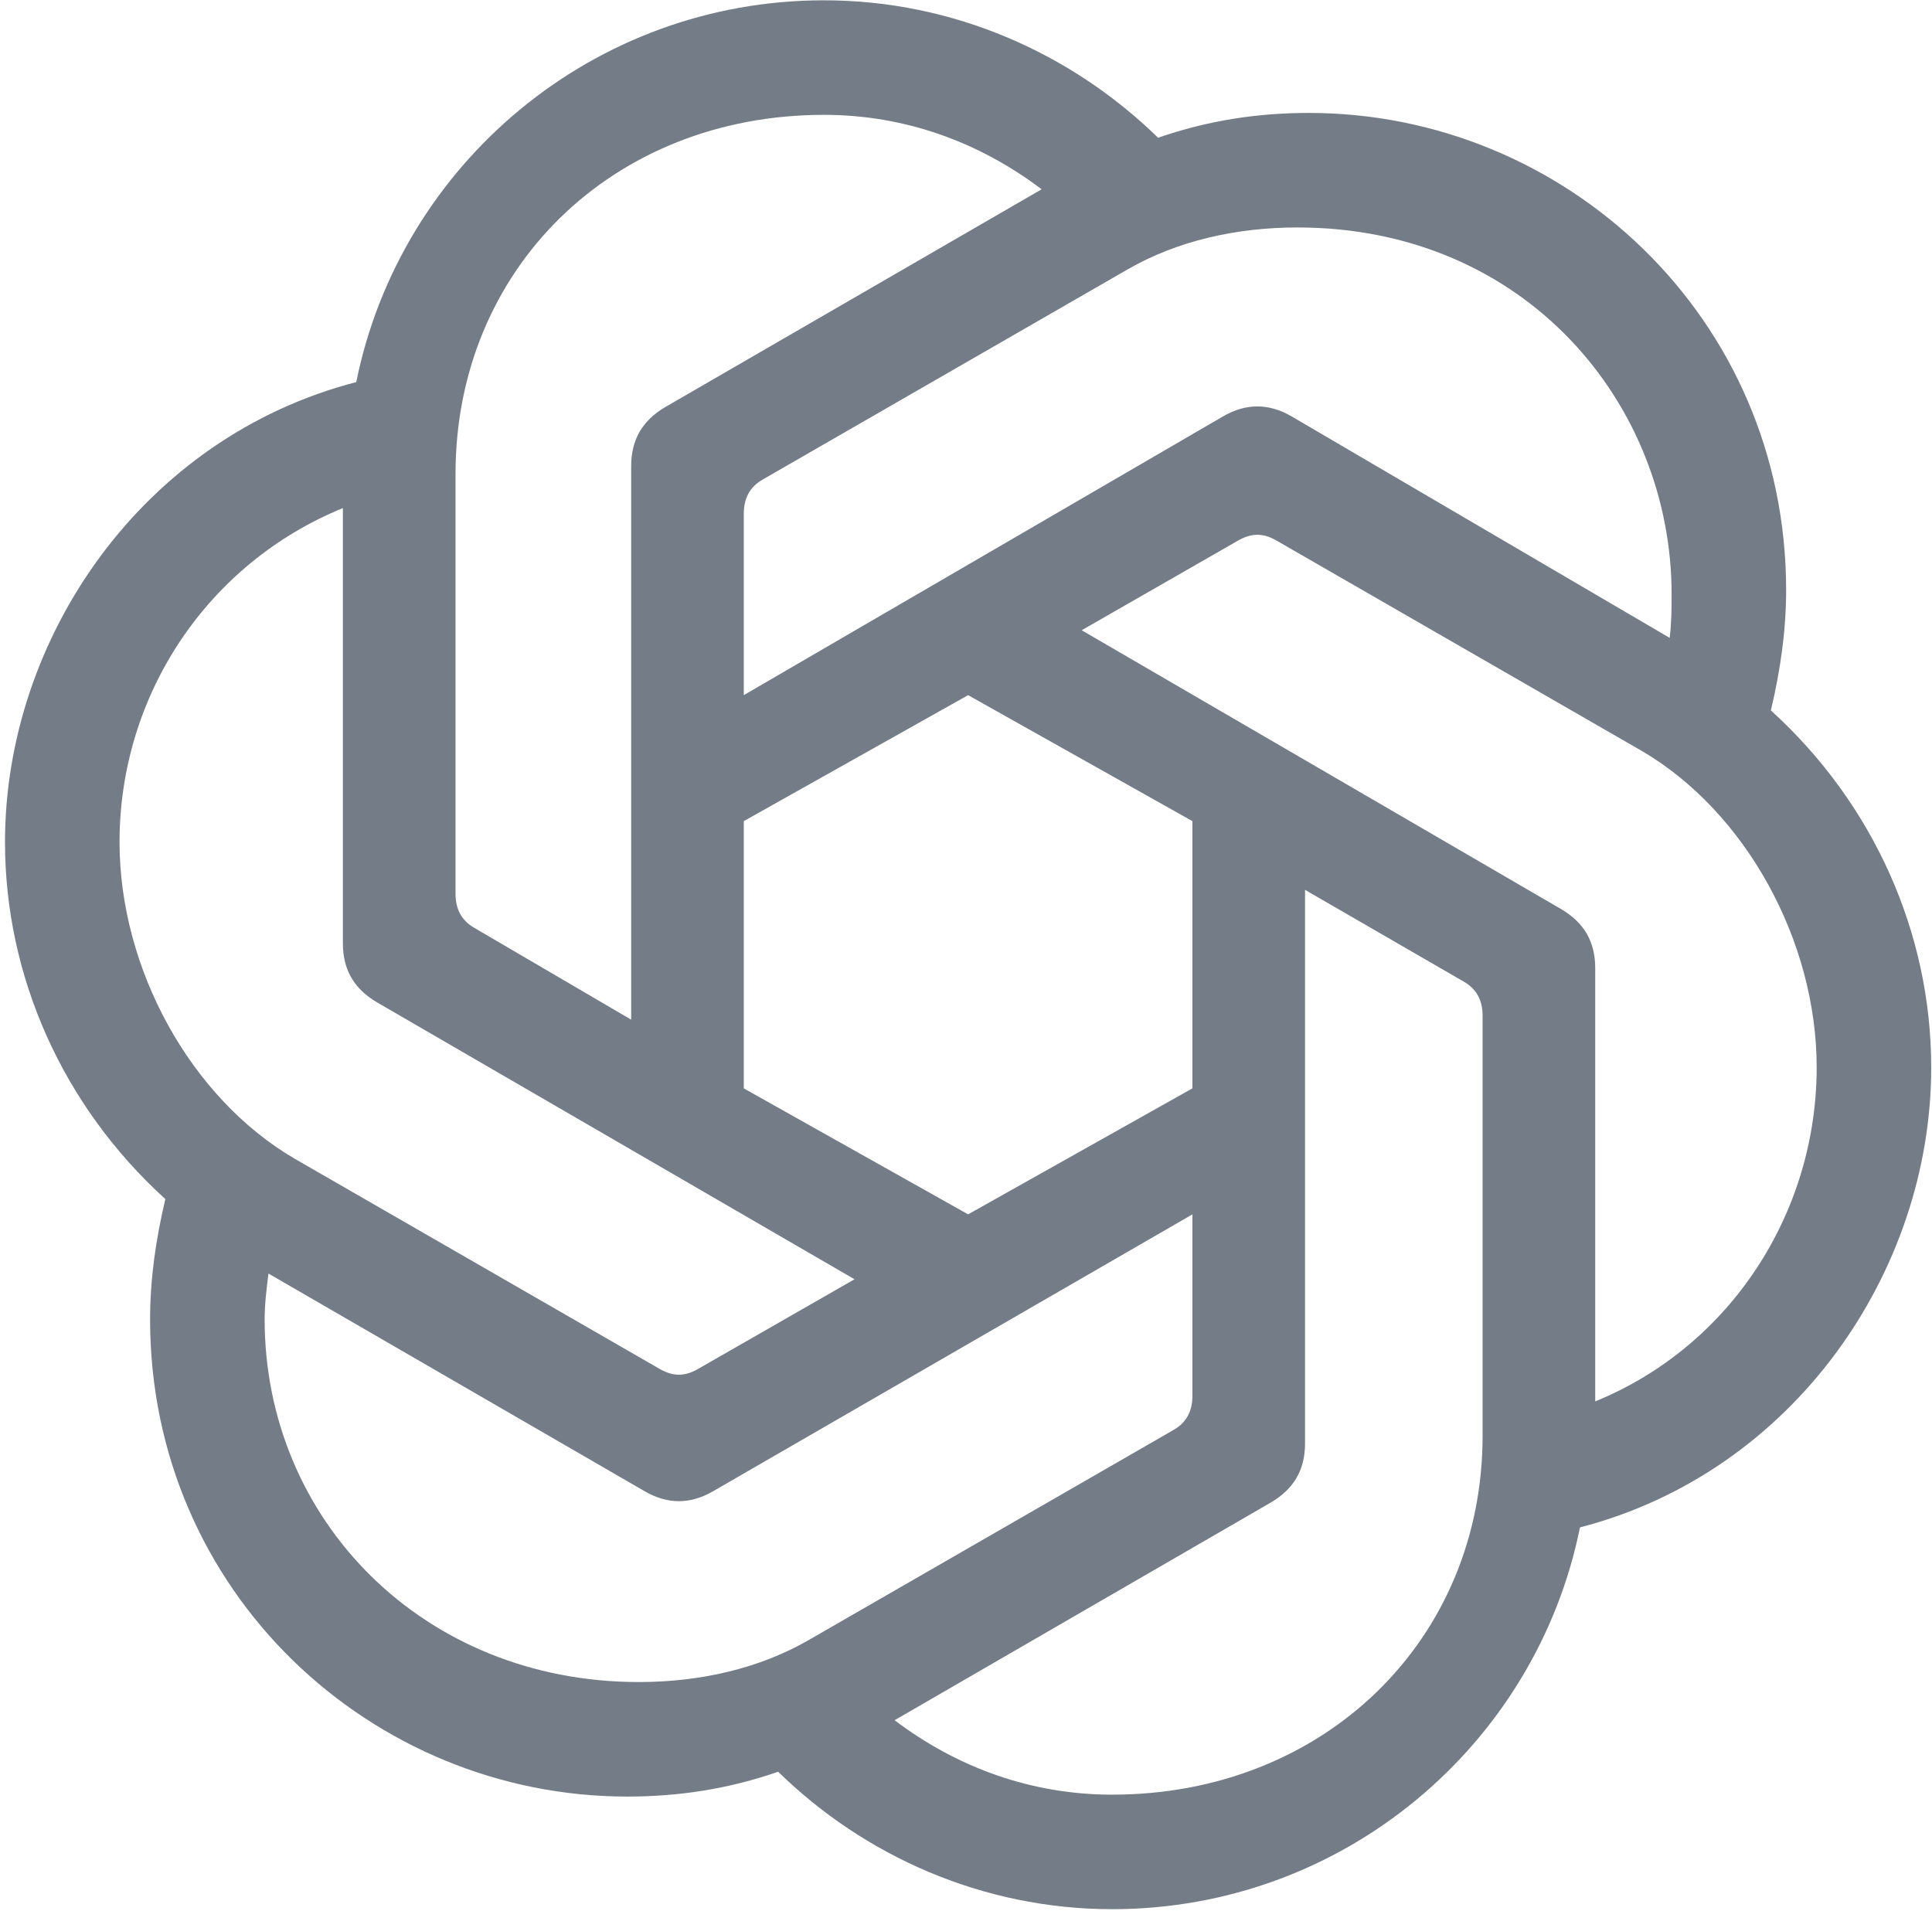
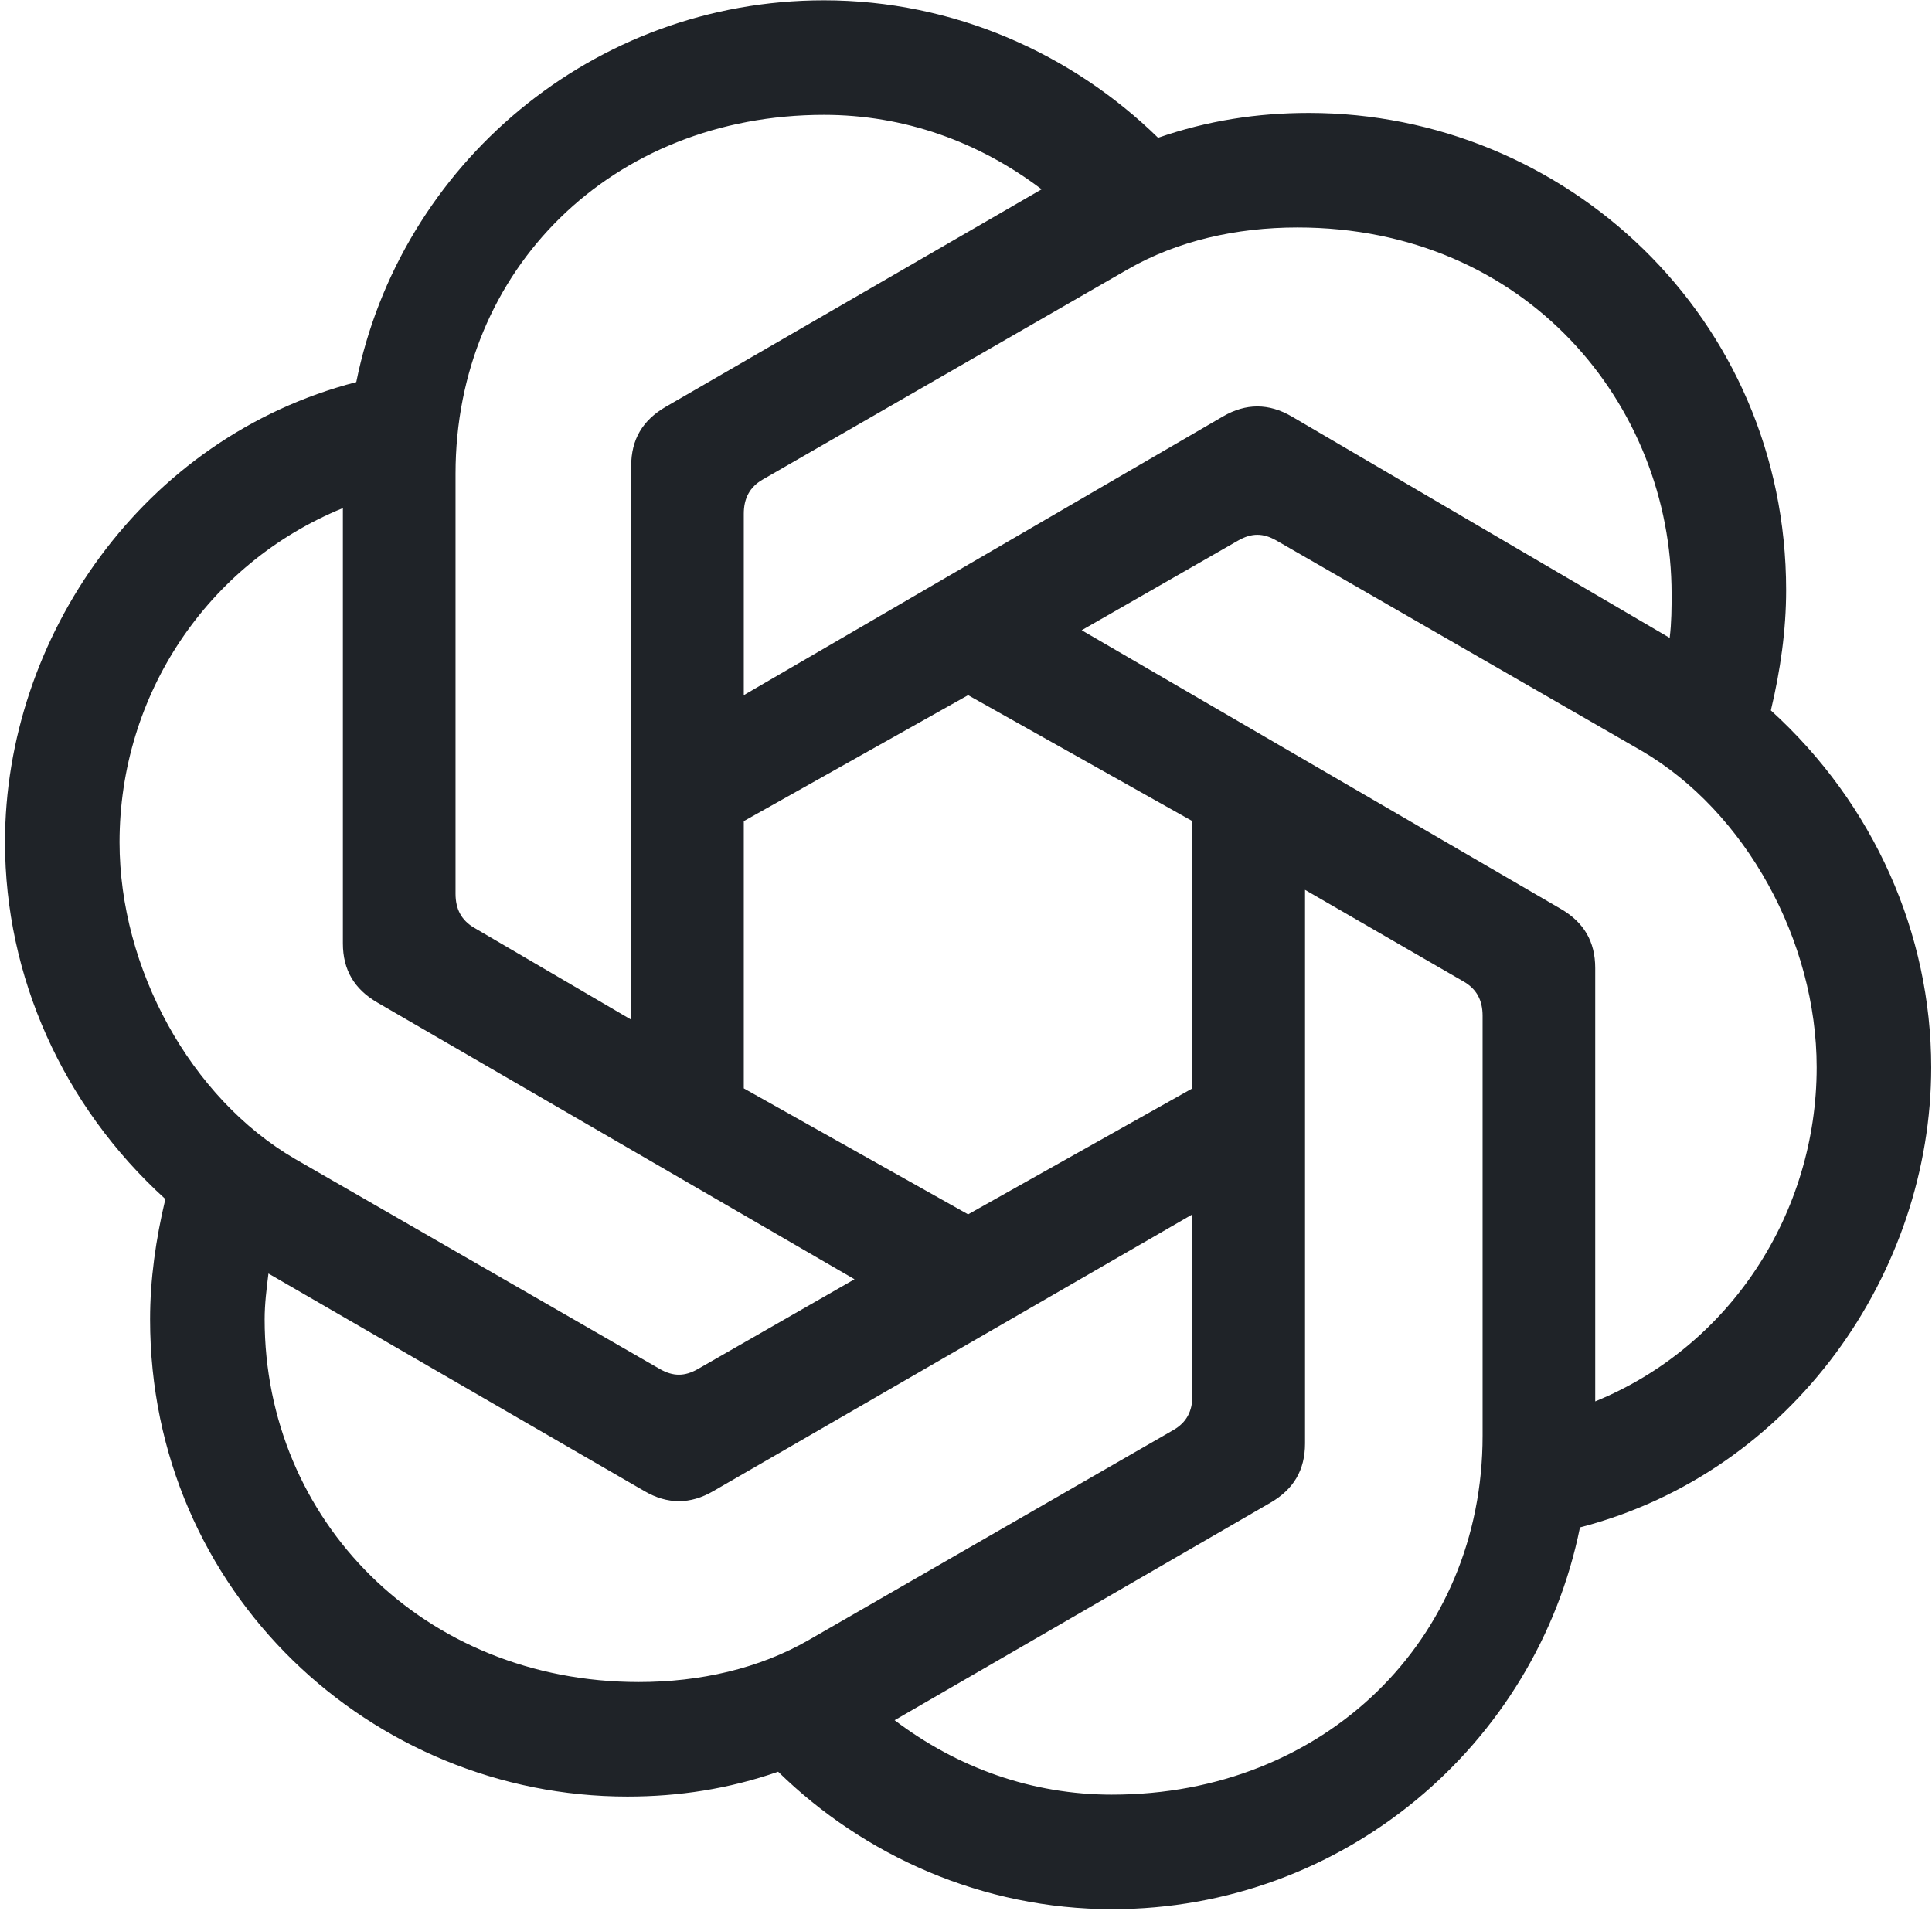
- <svg xmlns="http://www.w3.org/2000/svg" viewBox="146 227 268 265" fill="#747d87">
+ <svg xmlns="http://www.w3.org/2000/svg" viewBox="146 227 268 265">
+   <style>path{fill:#1f2328}@media(prefers-color-scheme:dark){path{fill:#f0f6fc}}</style>
  <path d="M249.176 323.434V298.276C249.176 296.158 249.971 294.569 251.825 293.509L302.406 264.381C309.29 260.409 317.5 258.555 325.973 258.555C357.75 258.555 377.877 283.185 377.877 309.399C377.877 311.253 377.877 313.371 377.611 315.49L325.178 284.771C322.001 282.919 318.822 282.919 315.645 284.771L249.176 323.434ZM367.283 421.415V361.301C367.283 357.592 365.694 354.945 362.516 353.092L296.048 314.43L317.763 301.982C319.617 300.925 321.206 300.925 323.058 301.982L373.639 331.112C388.205 339.586 398.003 357.592 398.003 375.069C398.003 395.195 386.087 413.733 367.283 421.412V421.415ZM233.553 368.452L211.838 355.742C209.986 354.684 209.19 353.095 209.19 350.975V292.718C209.19 264.383 230.905 242.932 260.301 242.932C271.423 242.932 281.748 246.641 290.49 253.26L238.321 283.449C235.146 285.303 233.555 287.951 233.555 291.659V368.455L233.553 368.452ZM280.292 395.462L249.176 377.985V340.913L280.292 323.436L311.407 340.913V377.985L280.292 395.462ZM300.286 475.968C289.163 475.968 278.837 472.259 270.097 465.64L322.264 435.449C325.441 433.597 327.03 430.949 327.03 427.239V350.445L349.011 363.155C350.865 364.213 351.66 365.802 351.66 367.922V426.179C351.66 454.514 329.679 475.965 300.286 475.965V475.968ZM237.525 416.915L186.944 387.785C172.378 379.31 162.582 361.305 162.582 343.827C162.582 323.436 174.763 305.164 193.563 297.485V357.861C193.563 361.571 195.154 364.217 198.33 366.071L264.535 404.467L242.82 416.915C240.967 417.972 239.377 417.972 237.525 416.915ZM234.614 460.343C204.689 460.343 182.71 437.833 182.71 410.028C182.71 407.91 182.976 405.792 183.238 403.672L235.405 433.863C238.582 435.715 241.763 435.715 244.938 433.863L311.407 395.466V420.622C311.407 422.742 310.612 424.331 308.758 425.389L258.179 454.519C251.293 458.491 243.083 460.343 234.611 460.343H234.614ZM300.286 491.854C332.329 491.854 359.073 469.082 365.167 438.892C394.825 431.211 413.892 403.406 413.892 375.073C413.892 356.535 405.948 338.529 391.648 325.552C392.972 319.991 393.766 314.43 393.766 308.87C393.766 271.003 363.048 242.666 327.562 242.666C320.413 242.666 313.528 243.723 306.644 246.109C294.725 234.457 278.307 227.042 260.301 227.042C228.258 227.042 201.513 249.815 195.42 280.004C165.761 287.685 146.694 315.49 146.694 343.824C146.694 362.362 154.638 380.368 168.938 393.344C167.613 398.906 166.819 404.467 166.819 410.027C166.819 447.894 197.538 476.231 233.024 476.231C240.172 476.231 247.058 475.173 253.943 472.788C265.859 484.441 282.278 491.854 300.286 491.854Z" />
</svg>
